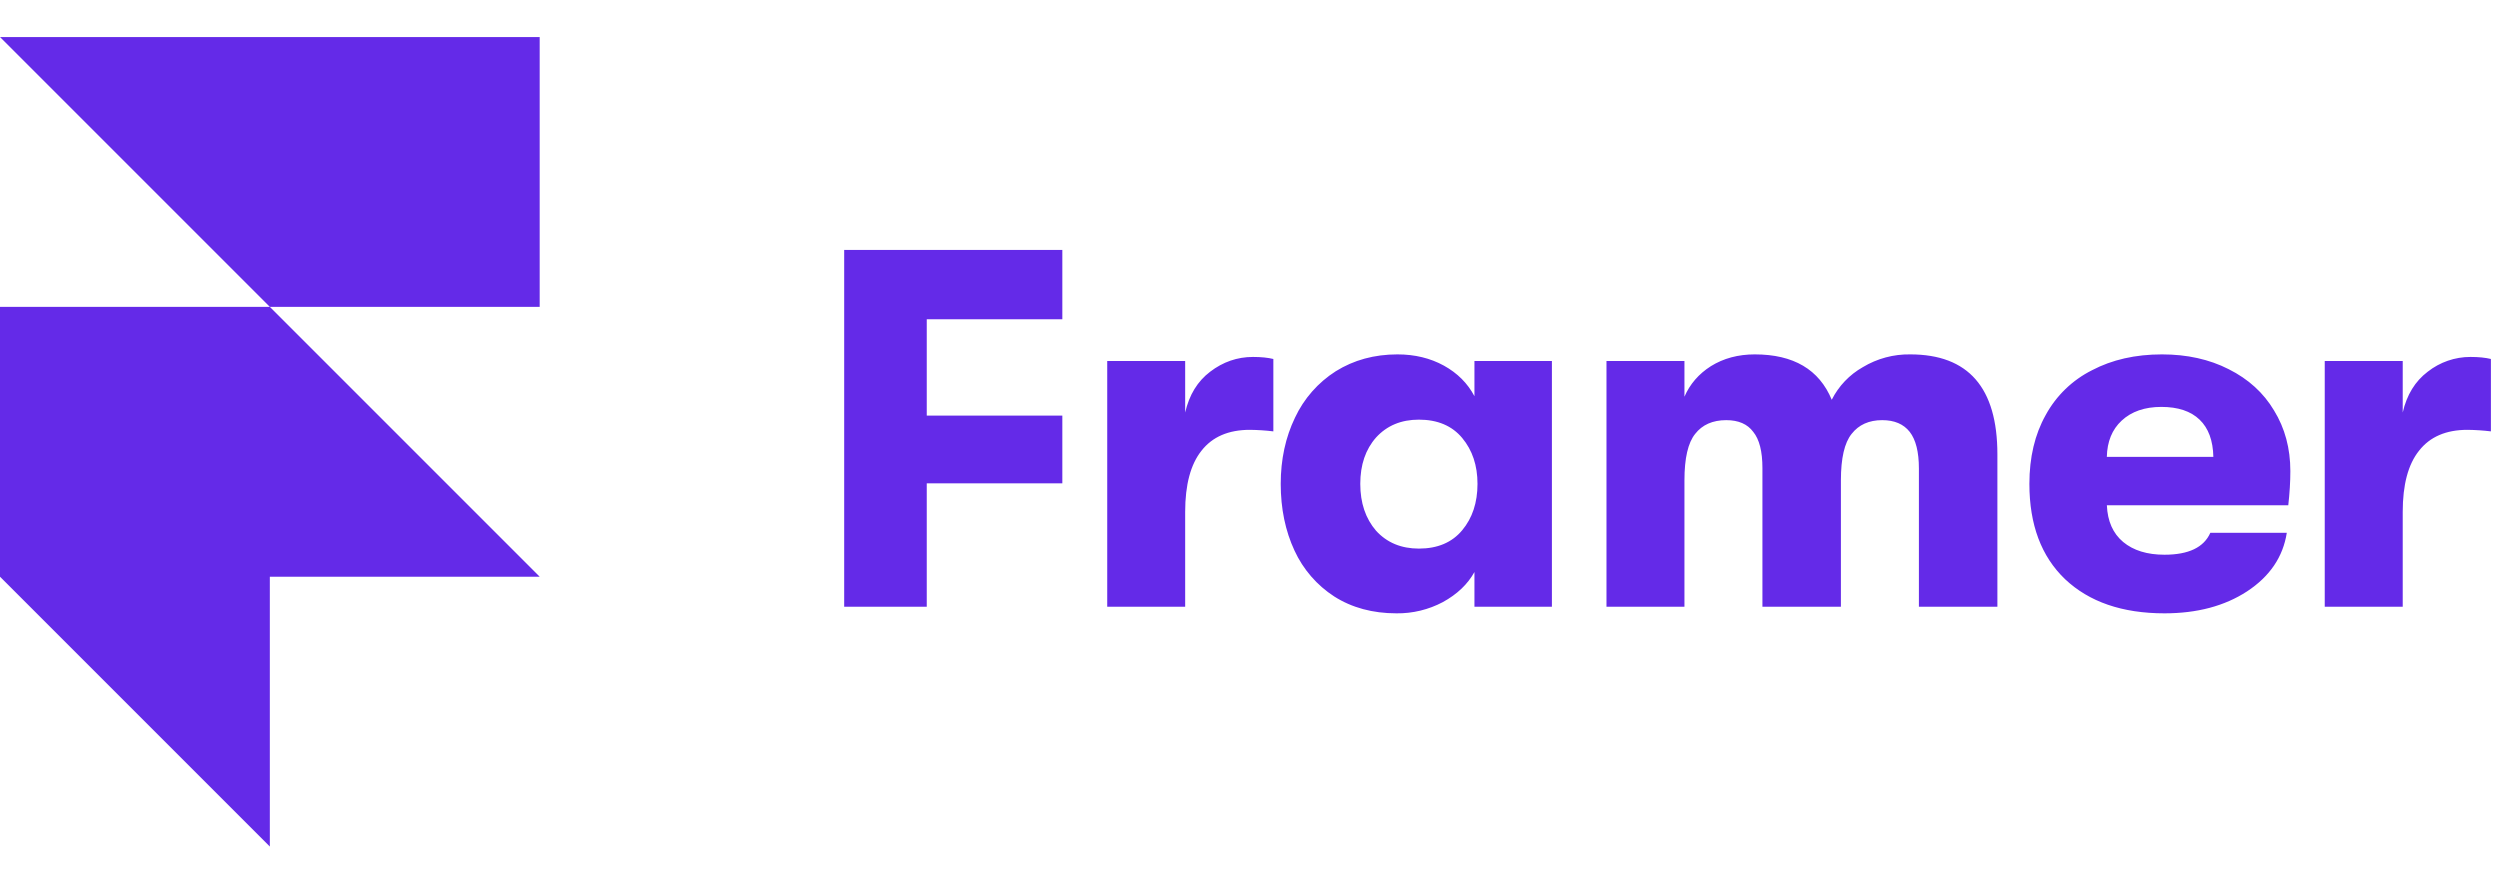
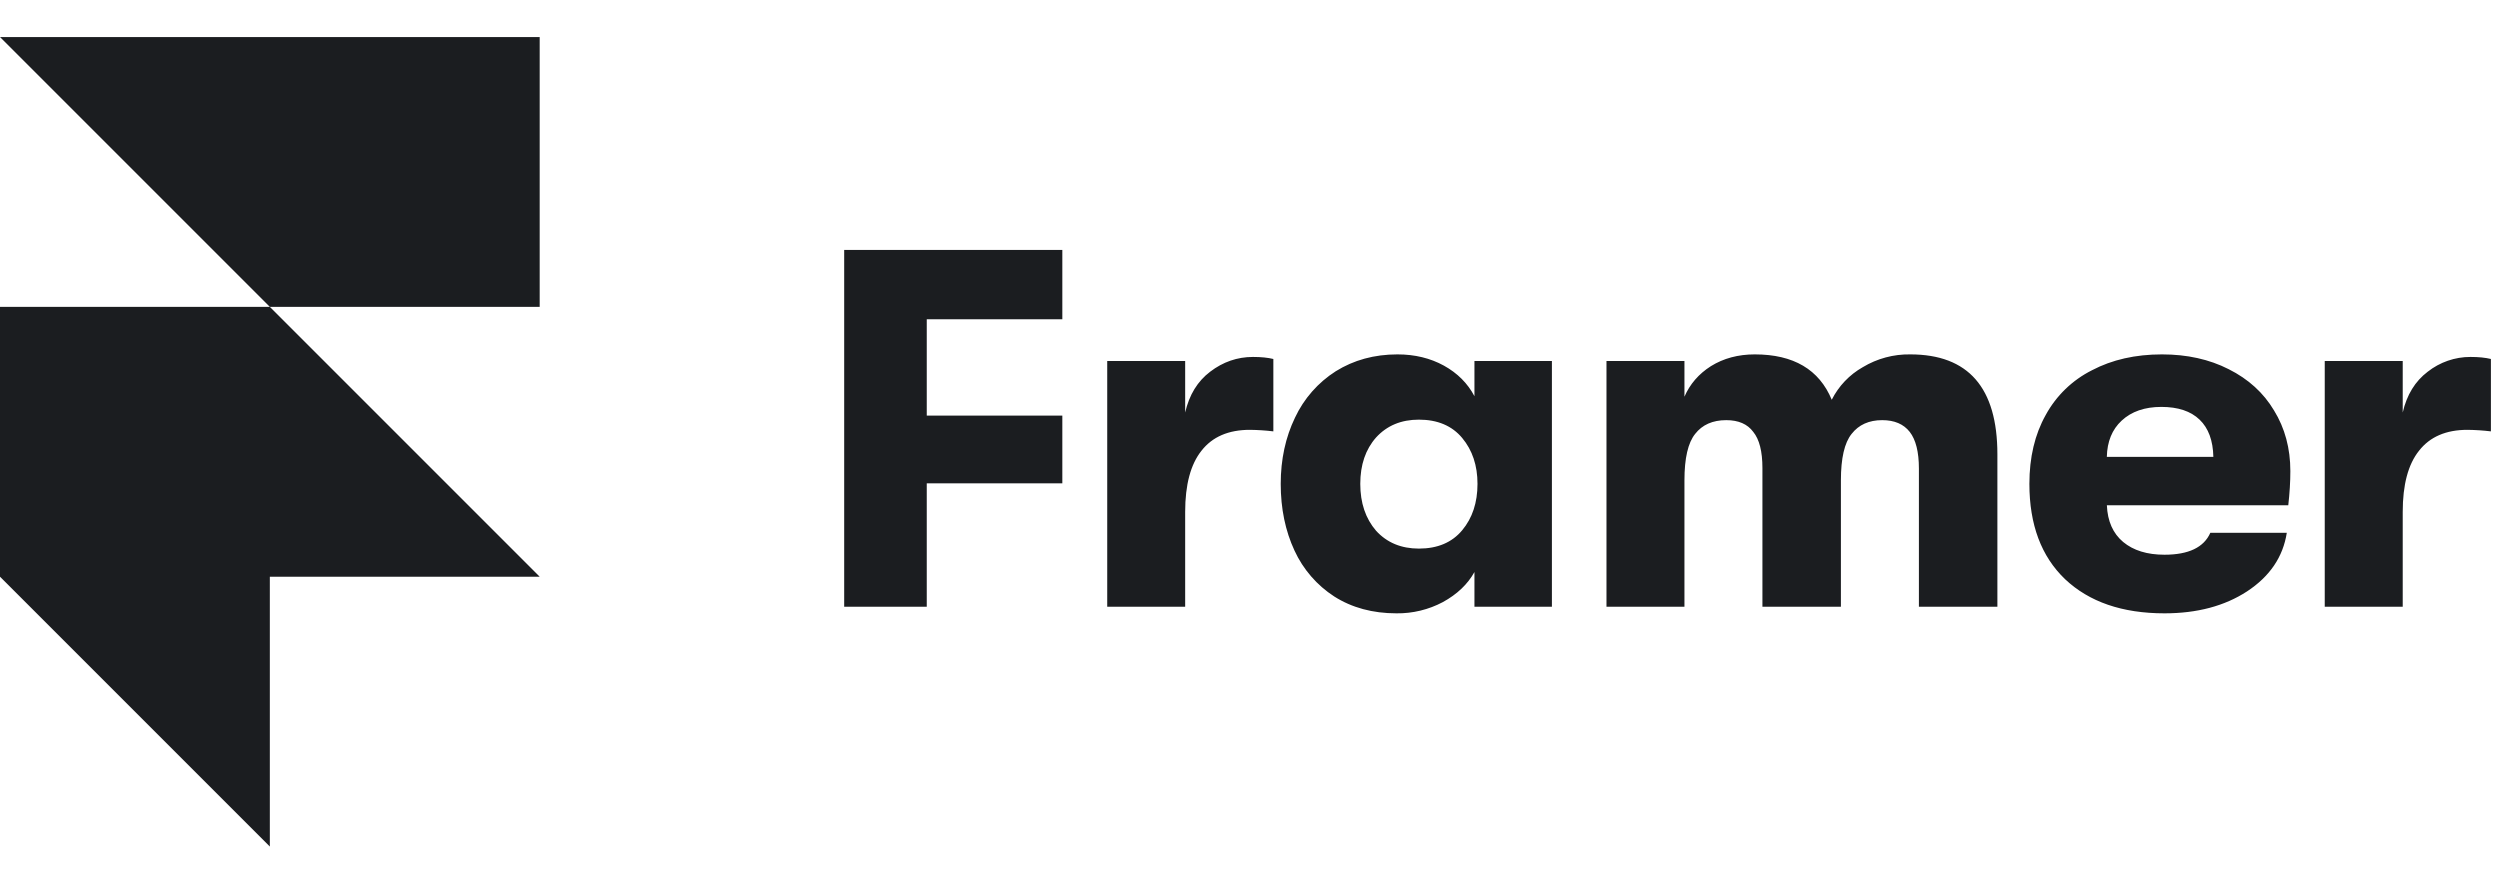
<svg xmlns="http://www.w3.org/2000/svg" width="135" height="48" viewBox="0 0 135 48" fill="none">
-   <path d="M0 2H29.143V16.571H14.571L0 2ZM0 16.571H14.571L29.143 31.143H0V16.571ZM0 31.143H14.571V45.714L0 31.143Z" fill="#642ae8" />
-   <path d="M45.586 13.495H57.366V17.239H50.045V22.441H57.366V26.101H50.045V32.762H45.586V13.495ZM59.788 19.495H63.999V22.275C64.219 21.32 64.669 20.587 65.348 20.073C66.044 19.541 66.817 19.275 67.66 19.275C68.101 19.275 68.468 19.313 68.761 19.385V23.294C68.341 23.243 67.918 23.216 67.495 23.211C66.339 23.211 65.468 23.587 64.88 24.339C64.294 25.073 63.999 26.174 63.999 27.643V32.762H59.79V19.495H59.788ZM75.409 33.12C74.125 33.12 73.005 32.817 72.051 32.211C71.115 31.606 70.371 30.747 69.904 29.734C69.409 28.671 69.159 27.467 69.159 26.129C69.159 24.807 69.418 23.614 69.931 22.551C70.413 21.523 71.177 20.655 72.133 20.046C73.105 19.441 74.215 19.137 75.464 19.137C76.399 19.137 77.235 19.34 77.969 19.743C78.702 20.148 79.253 20.699 79.62 21.395V19.495H83.803V32.762H79.62V30.89C79.253 31.551 78.684 32.091 77.913 32.514C77.143 32.923 76.281 33.131 75.409 33.12ZM76.62 29.624C77.629 29.624 78.409 29.294 78.959 28.633C79.51 27.973 79.785 27.137 79.785 26.129C79.785 25.138 79.51 24.312 78.959 23.651C78.409 22.991 77.629 22.661 76.62 22.661C75.665 22.661 74.895 22.981 74.308 23.624C73.739 24.267 73.455 25.101 73.455 26.129C73.455 27.157 73.739 28 74.308 28.661C74.895 29.303 75.666 29.624 76.62 29.624ZM86.749 19.495H90.96V21.422C91.255 20.742 91.731 20.191 92.391 19.771C93.071 19.35 93.859 19.137 94.758 19.137C96.85 19.137 98.236 19.953 98.914 21.587C99.287 20.847 99.871 20.234 100.593 19.826C101.365 19.361 102.252 19.123 103.153 19.137C106.291 19.137 107.859 20.935 107.859 24.532V32.762H103.621V25.303C103.621 24.405 103.455 23.744 103.125 23.321C102.795 22.9 102.299 22.688 101.639 22.688C100.923 22.688 100.373 22.936 99.987 23.431C99.602 23.909 99.409 24.743 99.409 25.936V32.762H95.171V25.275C95.171 24.377 95.006 23.725 94.675 23.321C94.365 22.9 93.877 22.688 93.218 22.688C92.483 22.688 91.923 22.936 91.538 23.431C91.153 23.909 90.96 24.743 90.96 25.936V32.762H86.75V19.495H86.749ZM123.679 25.441C123.679 26.009 123.642 26.624 123.567 27.285H113.771C113.808 28.147 114.101 28.807 114.651 29.267C115.202 29.725 115.947 29.955 116.881 29.955C118.184 29.955 119.01 29.559 119.358 28.771H123.487C123.284 30.074 122.569 31.128 121.339 31.936C120.129 32.725 118.642 33.12 116.881 33.12C114.606 33.12 112.817 32.505 111.513 31.275C110.229 30.045 109.587 28.331 109.587 26.129C109.587 24.697 109.88 23.459 110.467 22.413C111.035 21.368 111.909 20.523 112.972 19.991C114.055 19.423 115.312 19.137 116.745 19.137C118.101 19.137 119.303 19.403 120.349 19.936C121.413 20.469 122.23 21.211 122.798 22.165C123.386 23.121 123.679 24.212 123.679 25.441ZM119.521 24.67C119.503 23.789 119.256 23.119 118.778 22.661C118.302 22.203 117.613 21.973 116.714 21.973C115.815 21.973 115.1 22.22 114.567 22.716C114.054 23.193 113.788 23.844 113.769 24.67H119.521ZM125.536 19.495H129.747V22.275C129.967 21.32 130.417 20.587 131.096 20.073C131.755 19.555 132.569 19.273 133.408 19.275C133.848 19.275 134.216 19.313 134.509 19.385V23.294C134.089 23.243 133.666 23.216 133.243 23.211C132.087 23.211 131.216 23.587 130.628 24.339C130.04 25.073 129.747 26.174 129.747 27.643V32.762H125.536V19.495Z" fill="#642ae8" />
+   <path d="M0 2H29.143V16.571H14.571L0 2ZM0 16.571H14.571L29.143 31.143H0V16.571ZM0 31.143H14.571V45.714L0 31.143Z" fill="#1b1d20" />
+   <path d="M45.586 13.495H57.366V17.239H50.045V22.441H57.366V26.101H50.045V32.762H45.586V13.495ZM59.788 19.495H63.999V22.275C64.219 21.32 64.669 20.587 65.348 20.073C66.044 19.541 66.817 19.275 67.66 19.275C68.101 19.275 68.468 19.313 68.761 19.385V23.294C68.341 23.243 67.918 23.216 67.495 23.211C66.339 23.211 65.468 23.587 64.88 24.339C64.294 25.073 63.999 26.174 63.999 27.643V32.762H59.79V19.495H59.788ZM75.409 33.12C74.125 33.12 73.005 32.817 72.051 32.211C71.115 31.606 70.371 30.747 69.904 29.734C69.409 28.671 69.159 27.467 69.159 26.129C69.159 24.807 69.418 23.614 69.931 22.551C70.413 21.523 71.177 20.655 72.133 20.046C73.105 19.441 74.215 19.137 75.464 19.137C76.399 19.137 77.235 19.34 77.969 19.743C78.702 20.148 79.253 20.699 79.62 21.395V19.495H83.803V32.762H79.62V30.89C79.253 31.551 78.684 32.091 77.913 32.514C77.143 32.923 76.281 33.131 75.409 33.12ZM76.62 29.624C77.629 29.624 78.409 29.294 78.959 28.633C79.51 27.973 79.785 27.137 79.785 26.129C79.785 25.138 79.51 24.312 78.959 23.651C78.409 22.991 77.629 22.661 76.62 22.661C75.665 22.661 74.895 22.981 74.308 23.624C73.739 24.267 73.455 25.101 73.455 26.129C73.455 27.157 73.739 28 74.308 28.661C74.895 29.303 75.666 29.624 76.62 29.624ZM86.749 19.495H90.96V21.422C91.255 20.742 91.731 20.191 92.391 19.771C93.071 19.35 93.859 19.137 94.758 19.137C96.85 19.137 98.236 19.953 98.914 21.587C99.287 20.847 99.871 20.234 100.593 19.826C101.365 19.361 102.252 19.123 103.153 19.137C106.291 19.137 107.859 20.935 107.859 24.532V32.762H103.621V25.303C103.621 24.405 103.455 23.744 103.125 23.321C102.795 22.9 102.299 22.688 101.639 22.688C100.923 22.688 100.373 22.936 99.987 23.431C99.602 23.909 99.409 24.743 99.409 25.936V32.762H95.171V25.275C95.171 24.377 95.006 23.725 94.675 23.321C94.365 22.9 93.877 22.688 93.218 22.688C92.483 22.688 91.923 22.936 91.538 23.431C91.153 23.909 90.96 24.743 90.96 25.936V32.762H86.75V19.495H86.749ZM123.679 25.441C123.679 26.009 123.642 26.624 123.567 27.285H113.771C113.808 28.147 114.101 28.807 114.651 29.267C115.202 29.725 115.947 29.955 116.881 29.955C118.184 29.955 119.01 29.559 119.358 28.771H123.487C123.284 30.074 122.569 31.128 121.339 31.936C120.129 32.725 118.642 33.12 116.881 33.12C114.606 33.12 112.817 32.505 111.513 31.275C110.229 30.045 109.587 28.331 109.587 26.129C109.587 24.697 109.88 23.459 110.467 22.413C111.035 21.368 111.909 20.523 112.972 19.991C114.055 19.423 115.312 19.137 116.745 19.137C118.101 19.137 119.303 19.403 120.349 19.936C121.413 20.469 122.23 21.211 122.798 22.165C123.386 23.121 123.679 24.212 123.679 25.441ZM119.521 24.67C119.503 23.789 119.256 23.119 118.778 22.661C118.302 22.203 117.613 21.973 116.714 21.973C115.815 21.973 115.1 22.22 114.567 22.716C114.054 23.193 113.788 23.844 113.769 24.67H119.521ZM125.536 19.495H129.747V22.275C129.967 21.32 130.417 20.587 131.096 20.073C131.755 19.555 132.569 19.273 133.408 19.275C133.848 19.275 134.216 19.313 134.509 19.385V23.294C134.089 23.243 133.666 23.216 133.243 23.211C132.087 23.211 131.216 23.587 130.628 24.339C130.04 25.073 129.747 26.174 129.747 27.643V32.762H125.536V19.495Z" fill="#1b1d20" />
</svg>
